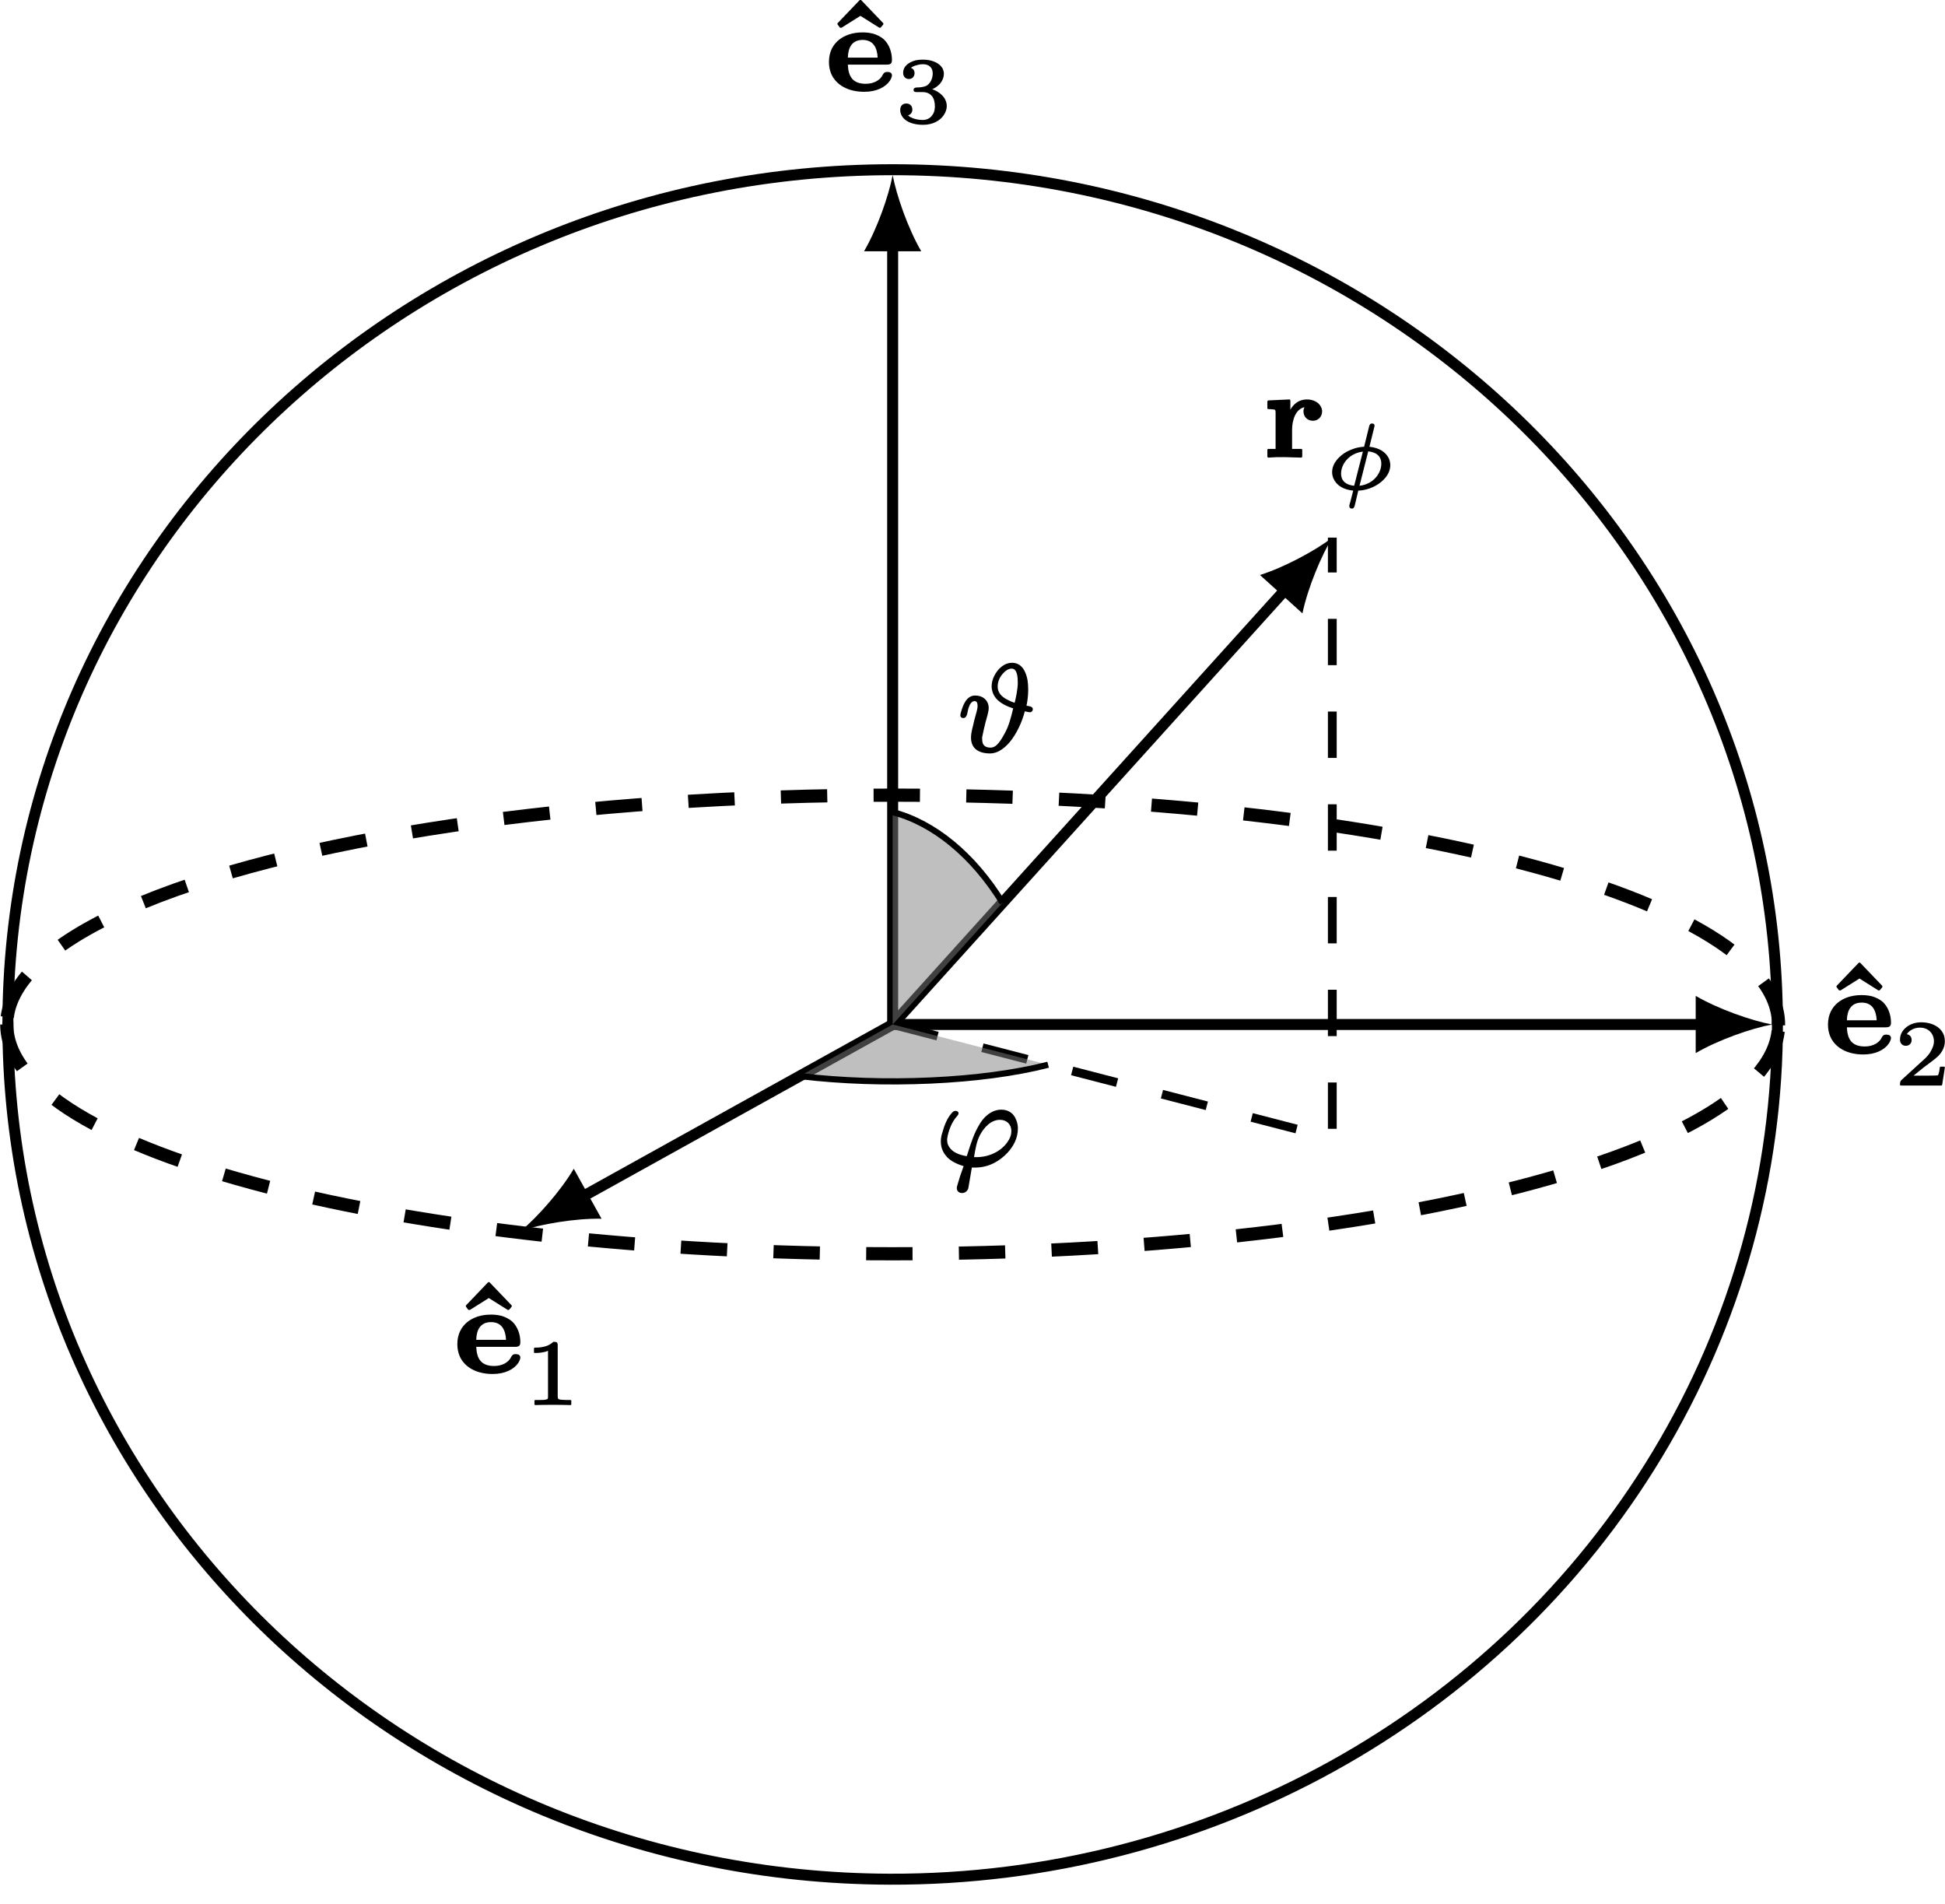
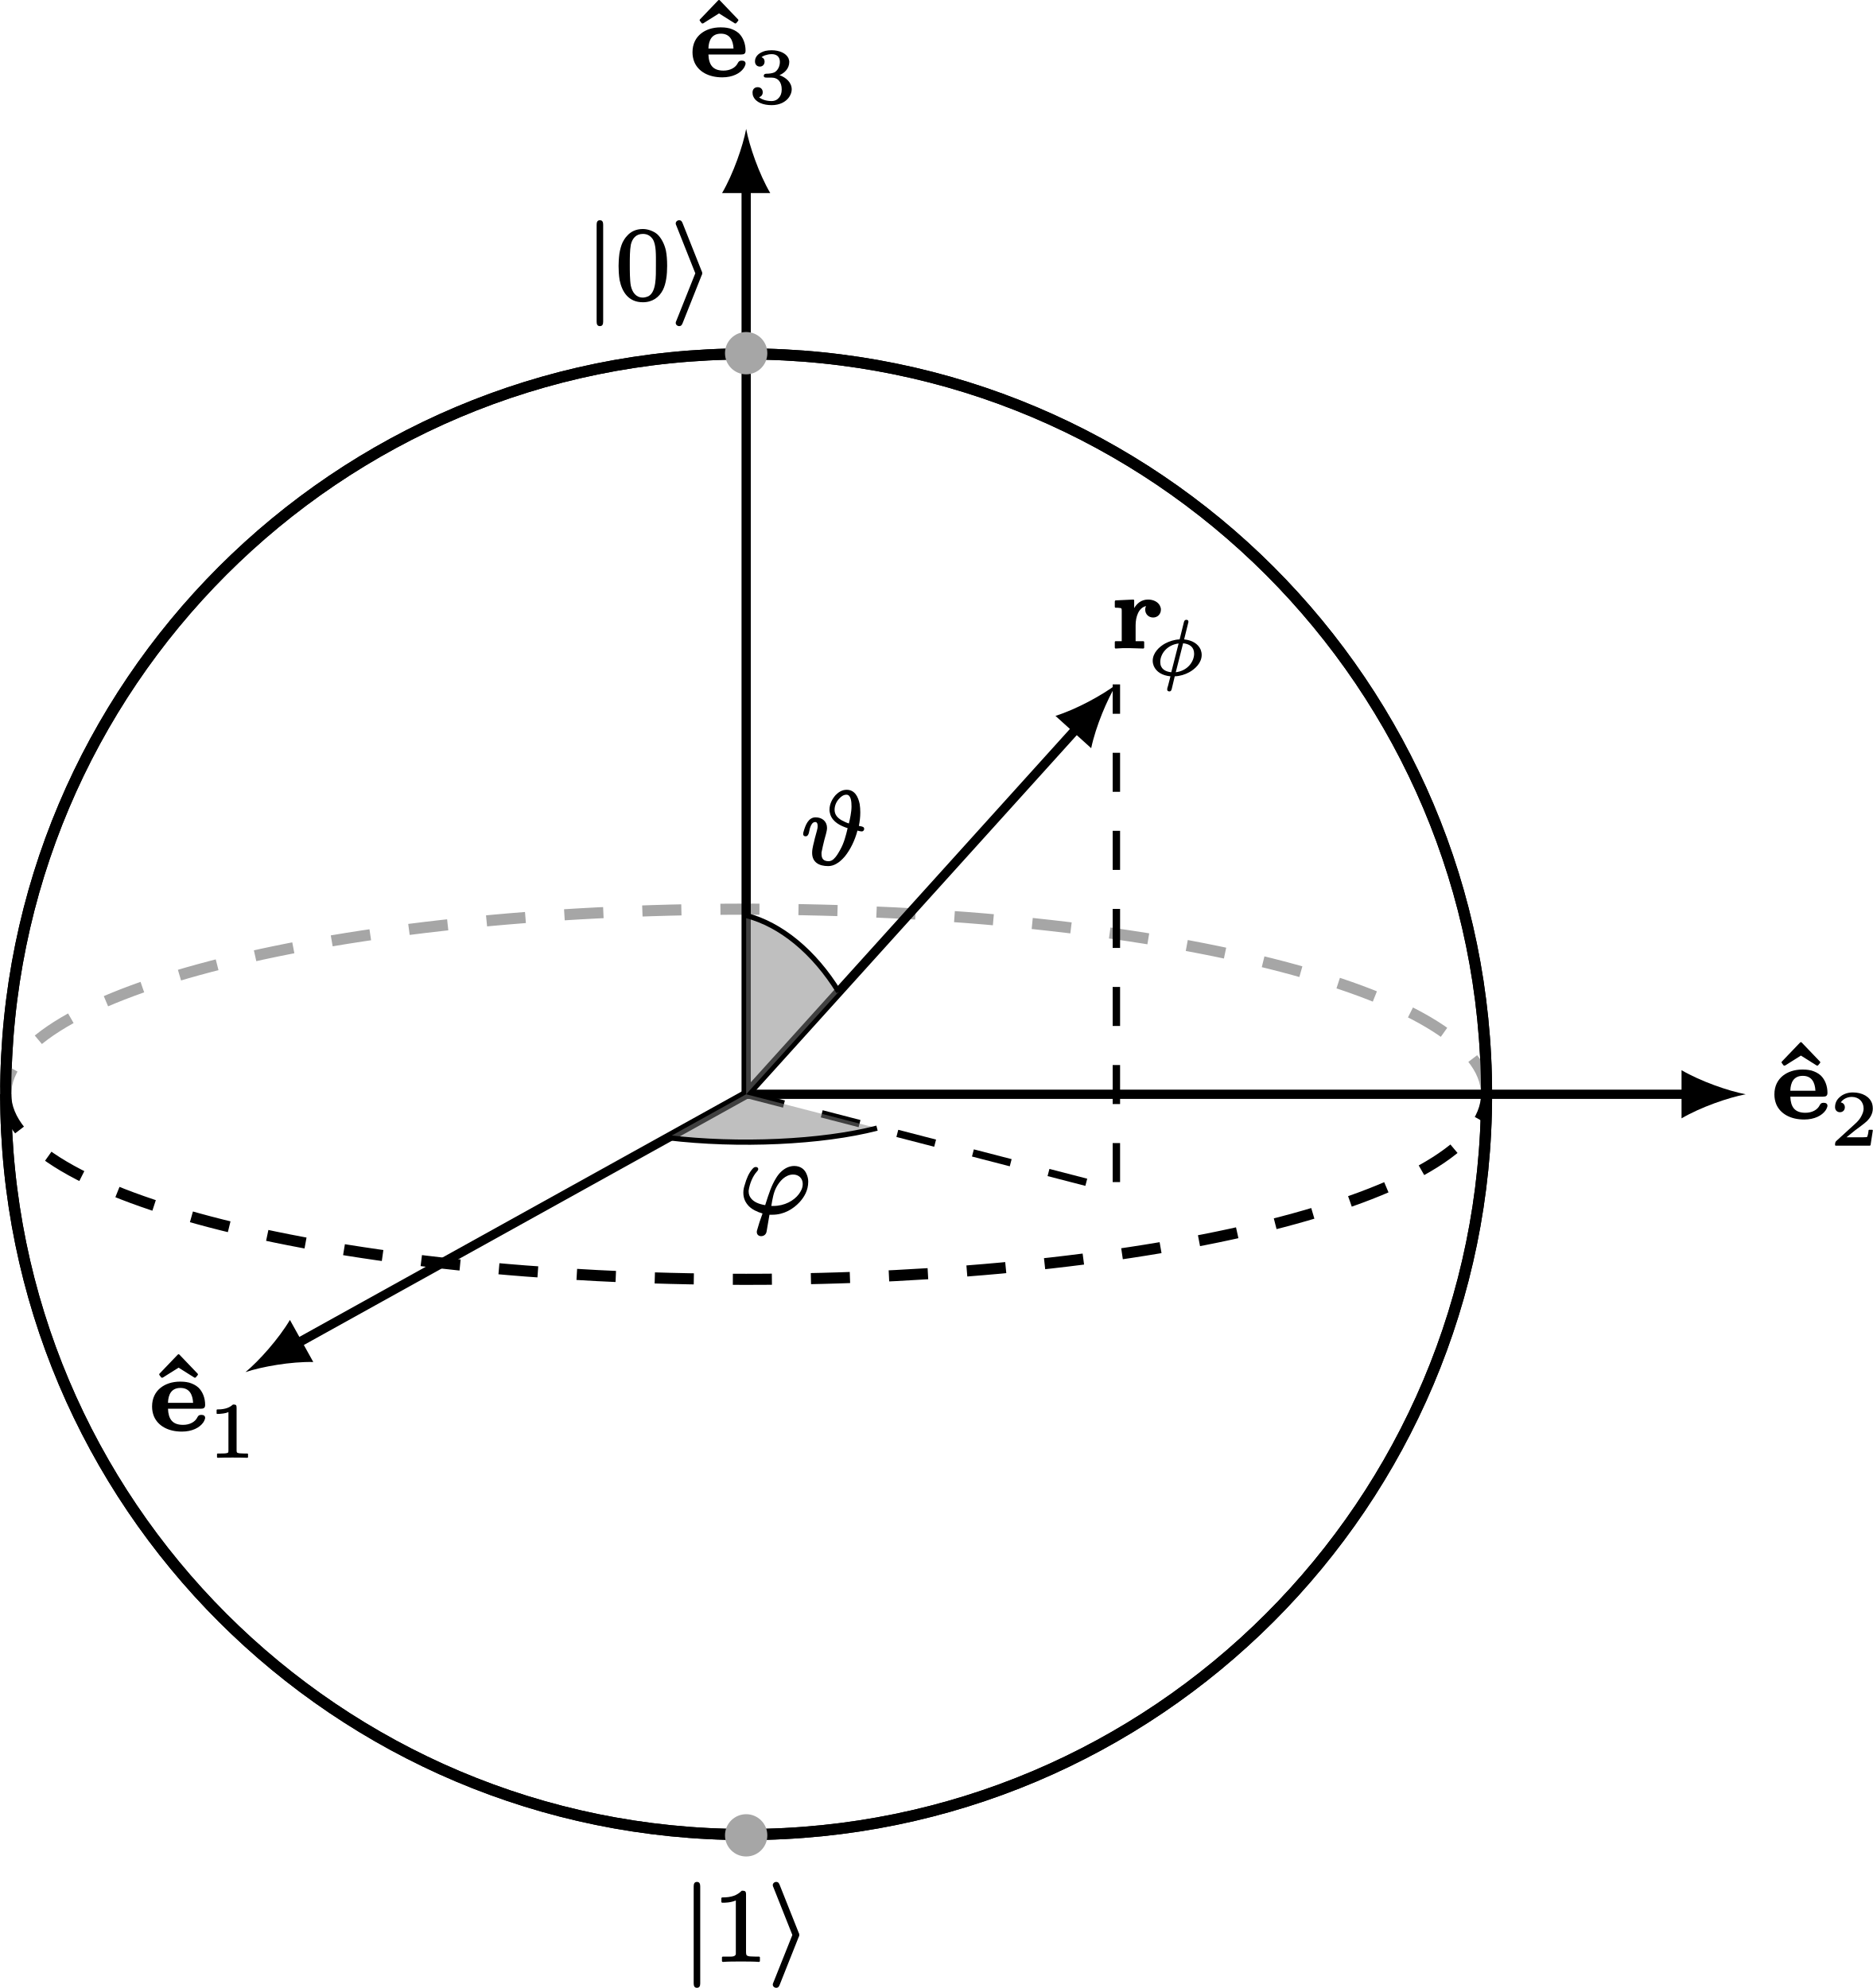
- <svg xmlns="http://www.w3.org/2000/svg" xmlns:xlink="http://www.w3.org/1999/xlink" width="125.406pt" height="122.742pt" viewBox="0 0 125.406 122.742">
+ <svg xmlns="http://www.w3.org/2000/svg" xmlns:xlink="http://www.w3.org/1999/xlink" width="143.406pt" height="152.244pt" viewBox="0 0 143.406 152.244">
  <defs>
    <g>
      <g id="glyph-0-0">
        <path d="M 3.688 -3.922 C 3.719 -3.922 3.734 -3.922 3.75 -3.938 L 3.906 -4.125 C 3.906 -4.141 3.922 -4.156 3.922 -4.172 C 3.922 -4.188 3.906 -4.203 3.906 -4.219 L 2.5 -5.688 C 2.484 -5.703 2.469 -5.719 2.438 -5.719 C 2.422 -5.719 2.406 -5.703 2.375 -5.688 L 0.969 -4.219 C 0.969 -4.203 0.953 -4.188 0.953 -4.172 C 0.953 -4.156 0.969 -4.141 0.969 -4.125 L 1.109 -3.938 C 1.125 -3.922 1.141 -3.922 1.172 -3.922 C 1.188 -3.922 1.188 -3.922 1.219 -3.922 L 2.438 -4.688 L 3.656 -3.922 C 3.672 -3.922 3.672 -3.922 3.688 -3.922 Z M 3.688 -3.922 " />
      </g>
      <g id="glyph-0-1">
        <path d="M 3.344 -2.078 L 1.422 -2.078 C 1.438 -2.719 1.688 -3.219 2.375 -3.219 C 3.062 -3.219 3.312 -2.719 3.344 -2.078 Z M 3.969 -1.156 C 3.781 -1.156 3.734 -1.078 3.672 -0.969 C 3.5 -0.609 3.078 -0.391 2.578 -0.391 C 1.75 -0.391 1.453 -0.844 1.422 -1.625 L 3.922 -1.625 C 4.156 -1.625 4.266 -1.688 4.266 -1.922 C 4.266 -2.453 4.078 -2.922 3.766 -3.234 C 3.547 -3.438 3.297 -3.547 3.047 -3.625 C 2.734 -3.703 2.469 -3.703 2.359 -3.703 C 1.719 -3.703 1.219 -3.516 0.859 -3.234 C 0.469 -2.922 0.203 -2.453 0.203 -1.797 C 0.203 -1.531 0.25 -1.281 0.344 -1.047 C 0.656 -0.312 1.438 0.125 2.484 0.125 C 3.266 0.125 3.844 -0.172 4.125 -0.578 C 4.172 -0.656 4.219 -0.734 4.234 -0.797 C 4.25 -0.844 4.266 -0.875 4.266 -0.922 C 4.266 -1.094 4.141 -1.156 3.969 -1.156 Z M 3.969 -1.156 " />
      </g>
      <g id="glyph-0-2">
        <path d="M 1.781 -3.016 L 1.781 -3.594 C 1.781 -3.641 1.75 -3.672 1.719 -3.672 L 0.359 -3.609 C 0.328 -3.609 0.297 -3.562 0.297 -3.531 L 0.297 -3.109 C 0.297 -3.078 0.328 -3.047 0.359 -3.047 C 0.484 -3.047 0.578 -3.047 0.641 -3.031 C 0.812 -3.031 0.828 -2.984 0.828 -2.812 L 0.828 -0.484 L 0.359 -0.484 C 0.328 -0.484 0.297 -0.453 0.297 -0.422 L 0.297 0 C 0.297 0.047 0.328 0.078 0.359 0.078 C 0.828 0.047 0.906 0.047 1.375 0.047 L 1.391 0.047 L 2.469 0.078 C 2.516 0.078 2.547 0.047 2.547 0 L 2.547 -0.422 C 2.547 -0.453 2.516 -0.484 2.469 -0.484 L 1.891 -0.484 L 1.891 -1.703 C 1.891 -2.359 2.125 -3.047 2.688 -3.172 C 2.656 -3.094 2.625 -3.016 2.625 -2.906 C 2.625 -2.547 2.891 -2.297 3.234 -2.297 C 3.562 -2.297 3.828 -2.547 3.828 -2.906 C 3.828 -3.016 3.797 -3.109 3.75 -3.203 C 3.609 -3.484 3.266 -3.672 2.844 -3.672 C 2.312 -3.672 1.984 -3.359 1.781 -3.016 Z M 1.781 -3.016 " />
      </g>
      <g id="glyph-1-0">
        <path d="M 2.391 -2.125 C 2.766 -2.281 3.141 -2.625 3.141 -3.141 C 3.141 -3.234 3.109 -3.328 3.078 -3.422 C 2.891 -3.812 2.375 -4.031 1.797 -4.031 C 1.625 -4.031 1.469 -4.016 1.312 -3.984 C 0.922 -3.875 0.516 -3.641 0.516 -3.172 C 0.516 -2.938 0.672 -2.781 0.891 -2.781 C 1.094 -2.781 1.25 -2.938 1.25 -3.156 C 1.25 -3.344 1.156 -3.453 1.016 -3.5 C 1.109 -3.578 1.25 -3.641 1.391 -3.672 C 1.578 -3.734 1.766 -3.734 1.797 -3.734 C 2.172 -3.734 2.422 -3.531 2.422 -3.141 C 2.422 -2.781 2.25 -2.484 2.016 -2.344 C 1.859 -2.266 1.594 -2.234 1.375 -2.234 C 1.375 -2.234 1.359 -2.234 1.359 -2.234 C 1.266 -2.219 1.188 -2.188 1.188 -2.078 C 1.188 -1.953 1.281 -1.938 1.406 -1.938 L 1.766 -1.938 C 2.297 -1.938 2.562 -1.578 2.562 -1.031 C 2.562 -0.75 2.484 -0.547 2.359 -0.406 C 2.234 -0.25 2.047 -0.141 1.781 -0.141 C 1.406 -0.141 1.031 -0.25 0.828 -0.438 C 1 -0.484 1.109 -0.625 1.109 -0.812 C 1.109 -1.047 0.953 -1.203 0.719 -1.203 C 0.484 -1.203 0.328 -1.047 0.328 -0.797 C 0.328 -0.688 0.344 -0.578 0.391 -0.484 C 0.594 -0.031 1.156 0.172 1.797 0.172 C 2.406 0.172 2.875 -0.078 3.125 -0.438 C 3.25 -0.625 3.328 -0.828 3.328 -1.031 C 3.328 -1.578 2.875 -1.953 2.391 -2.125 Z M 2.391 -2.125 " />
      </g>
      <g id="glyph-1-1">
        <path d="M 1.891 0.031 C 2.219 0.031 2.688 0.031 3.016 0.047 C 3.047 0.047 3.078 0.031 3.078 0 L 3.078 -0.234 C 3.078 -0.266 3.047 -0.281 3.016 -0.281 L 2.766 -0.281 C 2.609 -0.281 2.5 -0.297 2.422 -0.297 C 2.25 -0.328 2.203 -0.328 2.203 -0.516 L 2.203 -3.797 C 2.203 -4 2.141 -4.031 1.953 -4.031 C 1.938 -4.031 1.938 -4.031 1.938 -4.031 C 1.938 -4.031 1.922 -4.031 1.906 -4.016 C 1.734 -3.859 1.531 -3.766 1.328 -3.719 C 1.078 -3.656 0.844 -3.656 0.719 -3.656 C 0.688 -3.656 0.672 -3.625 0.672 -3.594 L 0.672 -3.359 C 0.672 -3.328 0.688 -3.312 0.719 -3.312 C 0.812 -3.312 0.969 -3.312 1.172 -3.344 C 1.297 -3.359 1.438 -3.391 1.578 -3.453 L 1.578 -0.516 C 1.578 -0.406 1.578 -0.359 1.516 -0.328 C 1.375 -0.281 1.234 -0.281 1.016 -0.281 L 0.766 -0.281 C 0.734 -0.281 0.703 -0.266 0.703 -0.234 L 0.703 0 C 0.703 0.031 0.734 0.047 0.766 0.047 C 1.094 0.031 1.562 0.031 1.891 0.031 Z M 1.891 0.031 " />
      </g>
      <g id="glyph-1-2">
        <path d="M 0.75 -2.516 C 0.969 -2.516 1.125 -2.672 1.125 -2.891 C 1.125 -3.094 1 -3.234 0.812 -3.266 C 0.969 -3.5 1.281 -3.688 1.656 -3.688 C 2.203 -3.688 2.562 -3.312 2.562 -2.797 C 2.562 -2.609 2.5 -2.438 2.406 -2.25 C 2.297 -2.016 2.109 -1.797 1.875 -1.594 L 0.453 -0.297 C 0.391 -0.219 0.375 -0.156 0.375 0 C 0.375 0.031 0.406 0.047 0.438 0.047 L 3.031 0.047 C 3.062 0.047 3.078 0.031 3.094 0 L 3.266 -1.109 C 3.266 -1.109 3.266 -1.109 3.266 -1.125 C 3.266 -1.156 3.25 -1.172 3.219 -1.172 L 3 -1.172 C 2.969 -1.172 2.953 -1.156 2.938 -1.125 C 2.938 -1.047 2.891 -0.688 2.812 -0.609 C 2.688 -0.594 2.312 -0.594 2.219 -0.594 L 1.25 -0.594 L 1.906 -1.125 C 2.172 -1.328 2.578 -1.609 2.828 -1.844 C 3.031 -2.047 3.266 -2.375 3.266 -2.797 C 3.266 -2.922 3.25 -3.047 3.219 -3.156 C 3.047 -3.703 2.469 -4.031 1.734 -4.031 C 1.328 -4.031 0.969 -3.891 0.734 -3.672 C 0.531 -3.5 0.375 -3.25 0.375 -2.906 C 0.375 -2.672 0.531 -2.516 0.75 -2.516 Z M 0.75 -2.516 " />
      </g>
      <g id="glyph-2-0">
        <path d="M 3.609 -1.609 C 3.609 -1.016 3.125 -0.297 2.203 -0.188 L 2.766 -2.406 C 3.25 -2.359 3.609 -2.125 3.609 -1.609 Z M 1.016 -0.969 C 1.016 -1.594 1.531 -2.281 2.422 -2.391 L 1.859 -0.188 C 1.391 -0.234 1.016 -0.453 1.016 -0.969 Z M 3.016 -4.203 C 2.891 -4.203 2.859 -4.125 2.828 -4.031 L 2.5 -2.703 C 2.094 -2.688 1.719 -2.562 1.391 -2.391 C 0.938 -2.141 0.438 -1.672 0.438 -1.062 C 0.438 -0.922 0.469 -0.797 0.516 -0.672 C 0.719 -0.203 1.172 0.062 1.797 0.125 C 1.719 0.422 1.703 0.5 1.609 0.859 C 1.578 0.938 1.547 1.047 1.547 1.141 C 1.547 1.234 1.625 1.281 1.719 1.281 C 1.828 1.281 1.859 1.203 1.891 1.109 L 2.125 0.125 C 2.531 0.109 2.922 -0.016 3.234 -0.188 C 3.688 -0.438 4.188 -0.906 4.188 -1.516 C 4.188 -1.656 4.156 -1.797 4.109 -1.922 C 3.906 -2.375 3.453 -2.641 2.844 -2.703 L 3.156 -3.969 C 3.172 -4.016 3.172 -4.031 3.172 -4.062 C 3.172 -4.172 3.094 -4.203 3.016 -4.203 Z M 3.016 -4.203 " />
      </g>
      <g id="glyph-3-0">
        <path d="M 4.875 -2.203 C 4.875 -1.875 4.734 -1.641 4.578 -1.422 C 4.203 -0.922 3.484 -0.516 2.625 -0.516 C 2.578 -0.516 2.516 -0.516 2.469 -0.516 C 2.562 -1.078 2.641 -1.547 2.859 -1.953 C 3.094 -2.391 3.531 -2.922 4.141 -2.922 C 4.578 -2.922 4.875 -2.625 4.875 -2.203 Z M 1.281 -3.5 C 1.156 -3.5 1.094 -3.422 1.031 -3.359 C 0.75 -3.047 0.562 -2.594 0.438 -2.141 C 0.375 -1.953 0.328 -1.766 0.328 -1.531 C 0.328 -1.078 0.5 -0.766 0.75 -0.5 C 0.984 -0.266 1.328 -0.078 1.797 0.062 L 1.562 0.734 C 1.5 0.938 1.422 1.203 1.375 1.359 C 1.359 1.406 1.359 1.438 1.359 1.484 C 1.359 1.672 1.5 1.797 1.688 1.797 C 1.922 1.797 2.078 1.641 2.109 1.438 L 2.328 0.156 C 2.406 0.156 2.484 0.156 2.547 0.156 C 3.453 0.156 4.156 -0.297 4.625 -0.797 C 4.984 -1.188 5.297 -1.703 5.297 -2.375 C 5.297 -2.578 5.25 -2.781 5.172 -2.953 C 5.031 -3.312 4.719 -3.578 4.219 -3.578 C 4.031 -3.578 3.844 -3.531 3.672 -3.453 C 3.312 -3.281 3.031 -2.984 2.828 -2.641 C 2.484 -2.078 2.312 -1.562 2 -0.578 C 1.531 -0.656 1.141 -0.812 0.922 -1.094 C 0.812 -1.234 0.734 -1.391 0.734 -1.625 C 0.734 -1.641 0.734 -1.656 0.734 -1.688 C 0.812 -2.234 1.047 -2.797 1.359 -3.141 C 1.406 -3.203 1.469 -3.25 1.469 -3.344 C 1.469 -3.438 1.391 -3.5 1.281 -3.5 Z M 1.281 -3.5 " />
      </g>
      <g id="glyph-3-1">
        <path d="M 3.672 -3.109 C 3.469 -3.172 3.281 -3.266 3.109 -3.359 C 2.844 -3.516 2.578 -3.75 2.578 -4.156 C 2.578 -4.516 2.75 -4.828 2.938 -5.016 C 3.062 -5.156 3.25 -5.312 3.484 -5.312 C 3.844 -5.312 3.875 -4.75 3.875 -4.406 C 3.875 -3.984 3.75 -3.422 3.672 -3.109 Z M 1.578 -0.766 C 1.578 -0.797 1.578 -0.844 1.578 -0.891 C 1.641 -1.219 1.719 -1.547 1.797 -1.859 L 1.922 -2.312 C 1.953 -2.453 2 -2.609 2 -2.766 C 2 -3.266 1.625 -3.578 1.125 -3.578 C 0.562 -3.578 0.344 -2.953 0.219 -2.531 C 0.188 -2.438 0.172 -2.375 0.172 -2.297 C 0.172 -2.188 0.25 -2.125 0.359 -2.125 C 0.641 -2.125 0.625 -2.578 0.703 -2.781 C 0.766 -2.969 0.875 -3.219 1.094 -3.219 C 1.25 -3.219 1.281 -3.062 1.281 -2.922 C 1.281 -2.859 1.281 -2.812 1.266 -2.734 C 1.219 -2.484 1.125 -2.219 1.062 -1.953 C 1 -1.625 0.859 -1.25 0.859 -0.859 C 0.859 -0.141 1.375 0.156 2.094 0.156 C 2.297 0.156 2.516 0.094 2.703 -0.016 C 2.938 -0.141 3.156 -0.344 3.359 -0.578 C 3.781 -1.094 4.141 -1.828 4.328 -2.562 C 4.453 -2.531 4.562 -2.5 4.672 -2.5 C 4.766 -2.5 4.844 -2.594 4.844 -2.688 C 4.844 -2.844 4.719 -2.859 4.609 -2.891 L 4.438 -2.922 C 4.5 -3.234 4.547 -3.578 4.547 -3.953 C 4.547 -4.188 4.531 -4.391 4.5 -4.594 C 4.391 -5.125 4.141 -5.688 3.5 -5.688 C 3.125 -5.688 2.859 -5.484 2.656 -5.281 C 2.422 -5.016 2.188 -4.625 2.188 -4.156 C 2.188 -4.031 2.219 -3.906 2.25 -3.797 C 2.438 -3.219 3.031 -2.922 3.578 -2.75 C 3.438 -2.156 3.297 -1.609 3.016 -1.109 C 2.859 -0.828 2.719 -0.578 2.516 -0.391 C 2.422 -0.297 2.281 -0.219 2.125 -0.219 C 1.75 -0.219 1.578 -0.391 1.578 -0.766 Z M 1.578 -0.766 " />
      </g>
+       <g id="glyph-4-0">
+         <path d="M 1.172 -6.047 C 0.969 -6.047 0.922 -5.891 0.922 -5.703 L 0.922 1.719 C 0.922 1.906 0.969 2.062 1.172 2.062 C 1.375 2.062 1.422 1.906 1.422 1.719 L 1.422 -5.703 C 1.422 -5.891 1.375 -6.047 1.172 -6.047 Z M 1.172 -6.047 " />
+       </g>
+       <g id="glyph-4-1">
+         <path d="M 0.391 -5.797 C 0.391 -5.734 0.422 -5.672 0.438 -5.641 L 1.891 -1.984 L 0.438 1.656 C 0.422 1.688 0.391 1.75 0.391 1.812 C 0.391 1.953 0.516 2.062 0.656 2.062 C 0.828 2.062 0.875 1.938 0.922 1.828 L 2.375 -1.828 C 2.406 -1.875 2.422 -1.922 2.422 -1.984 C 2.422 -2.062 2.406 -2.109 2.375 -2.156 L 0.922 -5.812 C 0.875 -5.922 0.828 -6.047 0.656 -6.047 C 0.516 -6.047 0.391 -5.938 0.391 -5.797 Z M 0.391 -5.797 " />
+       </g>
+       <g id="glyph-5-0">
+         <path d="M 3.109 -2.641 C 3.109 -1.688 3.141 -0.578 2.547 -0.234 C 2.375 -0.156 2.219 -0.125 2.109 -0.125 C 1.578 -0.125 1.297 -0.531 1.188 -1.031 C 1.109 -1.438 1.109 -2.188 1.109 -2.641 C 1.109 -3.172 1.109 -3.734 1.188 -4.172 C 1.297 -4.641 1.578 -5 2.109 -5 C 2.469 -5 2.688 -4.844 2.859 -4.609 C 3.141 -4.188 3.109 -3.359 3.109 -2.641 Z M 3.969 -2.547 C 3.969 -3.016 3.938 -3.391 3.875 -3.719 C 3.766 -4.219 3.516 -4.703 3.203 -4.984 C 2.938 -5.203 2.516 -5.375 2.109 -5.375 C 1.562 -5.375 1.172 -5.156 0.922 -4.875 C 0.719 -4.672 0.625 -4.469 0.562 -4.359 C 0.438 -4.094 0.359 -3.781 0.312 -3.484 C 0.266 -3.125 0.25 -2.766 0.25 -2.547 C 0.25 -2.25 0.266 -1.859 0.328 -1.469 C 0.516 -0.547 1.016 0.234 2.109 0.234 C 2.859 0.234 3.359 -0.156 3.641 -0.703 C 3.891 -1.188 3.969 -1.891 3.969 -2.547 Z M 3.969 -2.547 " />
+       </g>
+       <g id="glyph-5-1">
+         <path d="M 2.188 0.047 C 2.547 0.047 3.234 0.047 3.547 0.078 C 3.562 0.078 3.562 0.078 3.562 0.078 C 3.609 0.078 3.641 0.047 3.641 0 L 3.641 -0.266 C 3.641 -0.297 3.609 -0.328 3.562 -0.328 L 3.281 -0.328 C 3.094 -0.328 2.953 -0.344 2.859 -0.344 C 2.641 -0.375 2.578 -0.422 2.578 -0.656 L 2.578 -5.078 C 2.578 -5.328 2.516 -5.375 2.266 -5.375 C 2.25 -5.375 2.234 -5.359 2.219 -5.344 C 1.875 -5.016 1.469 -4.859 0.766 -4.859 C 0.719 -4.859 0.688 -4.828 0.688 -4.797 L 0.688 -4.531 C 0.688 -4.484 0.719 -4.453 0.766 -4.453 C 0.969 -4.453 1.375 -4.453 1.797 -4.625 L 1.797 -0.656 C 1.797 -0.609 1.797 -0.562 1.797 -0.531 C 1.766 -0.281 1.391 -0.328 1.094 -0.328 L 0.812 -0.328 C 0.766 -0.328 0.734 -0.297 0.734 -0.266 L 0.734 0 C 0.734 0.047 0.766 0.078 0.812 0.078 C 0.812 0.078 0.812 0.078 0.828 0.078 C 1.141 0.047 1.828 0.047 2.188 0.047 Z M 2.188 0.047 " />
+       </g>
    </g>
    <clipPath id="clip-0">
-       <path clip-rule="nonzero" d="M 0 55 L 125 55 L 125 122.742 L 0 122.742 Z M 0 55 " />
+       <path clip-rule="nonzero" d="M 0 15 L 126 15 L 126 152.242 L 0 152.242 Z M 0 15 " />
    </clipPath>
    <clipPath id="clip-1">
-       <path clip-rule="nonzero" d="M 0 39 L 125.406 39 L 125.406 79 L 0 79 Z M 0 39 " />
+       <path clip-rule="nonzero" d="M 0 15 L 126 15 L 126 152.242 L 0 152.242 Z M 0 15 " />
    </clipPath>
    <clipPath id="clip-2">
-       <path clip-rule="nonzero" d="M 122 65 L 125.406 65 L 125.406 70 L 122 70 Z M 122 65 " />
+       <path clip-rule="nonzero" d="M 140 83 L 143.406 83 L 143.406 88 L 140 88 Z M 140 83 " />
    </clipPath>
    <clipPath id="clip-3">
-       <path clip-rule="nonzero" d="M 0 54 L 125.406 54 L 125.406 93 L 0 93 Z M 0 54 " />
+       <path clip-rule="nonzero" d="M 53 144 L 54 144 L 54 152.242 L 53 152.242 Z M 53 144 " />
+     </clipPath>
+     <clipPath id="clip-4">
+       <path clip-rule="nonzero" d="M 59 144 L 62 144 L 62 152.242 L 59 152.242 Z M 59 144 " />
    </clipPath>
  </defs>
  <g clip-path="url(#clip-0)">
-     <path fill="none" stroke-width="0.708" stroke-linecap="butt" stroke-linejoin="miter" stroke="rgb(0%, 0%, 0%)" stroke-opacity="1" stroke-miterlimit="10" d="M -57.047 0.191 C -57.157 -30.239 -31.703 -54.997 -0.2 -55.102 C 20.179 -55.173 39.05 -44.727 49.3 -27.716 C 54.406 -19.247 57.082 -9.61 57.047 0.191 " transform="matrix(1, 0, 0, -1, 57.555, 66.046)" />
+     <path fill="none" stroke-width="0.85" stroke-linecap="butt" stroke-linejoin="miter" stroke="rgb(0%, 0%, 0%)" stroke-opacity="1" stroke-miterlimit="10" d="M 56.692 -0.001 C 56.692 31.312 31.313 56.695 0.001 56.695 C -31.312 56.695 -56.694 31.312 -56.694 -0.001 C -56.694 -31.313 -31.312 -56.692 0.001 -56.692 C 31.313 -56.692 56.692 -31.313 56.692 -0.001 " transform="matrix(1, 0, 0, -1, 57.132, 83.8)" />
  </g>
+   <path fill="none" stroke-width="0.85" stroke-linecap="butt" stroke-linejoin="miter" stroke="rgb(64.999%, 64.999%, 64.999%)" stroke-opacity="1" stroke-dasharray="2.989 2.989" stroke-miterlimit="10" d="M 56.692 -0.001 C 56.692 7.827 31.313 14.175 0.001 14.175 C -31.312 14.175 -56.694 7.827 -56.694 -0.001 " transform="matrix(1, 0, 0, -1, 57.132, 83.8)" />
  <g clip-path="url(#clip-1)">
-     <path fill="none" stroke-width="0.85" stroke-linecap="butt" stroke-linejoin="miter" stroke="rgb(0%, 0%, 0%)" stroke-opacity="1" stroke-dasharray="2.989 2.989" stroke-miterlimit="10" d="M 57.117 -0.052 C 57.226 8.112 31.746 14.753 0.199 14.784 C -20.203 14.8 -39.102 11.999 -49.364 7.437 C -54.473 5.163 -57.153 2.577 -57.117 -0.052 " transform="matrix(1, 0, 0, -1, 57.555, 66.046)" />
+     <path fill="none" stroke-width="0.85" stroke-linecap="butt" stroke-linejoin="miter" stroke="rgb(0%, 0%, 0%)" stroke-opacity="1" stroke-miterlimit="10" d="M 56.692 -0.001 C 56.692 31.312 31.313 56.695 0.001 56.695 C -31.312 56.695 -56.694 31.312 -56.694 -0.001 C -56.694 -31.313 -31.312 -56.692 0.001 -56.692 C 31.313 -56.692 56.692 -31.313 56.692 -0.001 " transform="matrix(1, 0, 0, -1, 57.132, 83.8)" />
  </g>
-   <path fill="none" stroke-width="0.708" stroke-linecap="butt" stroke-linejoin="miter" stroke="rgb(0%, 0%, 0%)" stroke-opacity="1" stroke-miterlimit="10" d="M -0 -0.001 L -0 50.339 " transform="matrix(1, 0, 0, -1, 57.555, 66.046)" />
-   <path fill-rule="nonzero" fill="rgb(0%, 0%, 0%)" fill-opacity="1" d="M 57.555 11.285 C 57.309 12.594 56.57 14.723 55.711 16.199 L 59.398 16.199 C 58.539 14.723 57.801 12.594 57.555 11.285 " />
+   <path fill="none" stroke-width="0.708" stroke-linecap="butt" stroke-linejoin="miter" stroke="rgb(0%, 0%, 0%)" stroke-opacity="1" stroke-miterlimit="10" d="M 0.001 -0.001 L 0.001 69.507 " transform="matrix(1, 0, 0, -1, 57.132, 83.8)" />
+   <path fill-rule="nonzero" fill="rgb(0%, 0%, 0%)" fill-opacity="1" d="M 57.133 9.871 C 56.887 11.184 56.148 13.312 55.289 14.785 L 58.977 14.785 C 58.113 13.312 57.379 11.184 57.133 9.871 " />
  <g fill="rgb(0%, 0%, 0%)" fill-opacity="1">
-     <use xlink:href="#glyph-0-0" x="53.039" y="5.71" />
+     <use xlink:href="#glyph-0-0" x="52.616" y="5.715" />
  </g>
  <g fill="rgb(0%, 0%, 0%)" fill-opacity="1">
-     <use xlink:href="#glyph-0-1" x="53.244" y="5.793" />
+     <use xlink:href="#glyph-0-1" x="52.821" y="5.798" />
  </g>
  <g fill="rgb(0%, 0%, 0%)" fill-opacity="1">
-     <use xlink:href="#glyph-1-0" x="57.716" y="7.875" />
+     <use xlink:href="#glyph-1-0" x="57.293" y="7.88" />
  </g>
-   <path fill="none" stroke-width="0.708" stroke-linecap="butt" stroke-linejoin="miter" stroke="rgb(0%, 0%, 0%)" stroke-opacity="1" stroke-miterlimit="10" d="M -0 -0.001 L -20.094 -11.153 " transform="matrix(1, 0, 0, -1, 57.555, 66.046)" />
-   <path fill-rule="nonzero" fill="rgb(0%, 0%, 0%)" fill-opacity="1" d="M 33.594 79.344 C 34.859 78.922 37.082 78.535 38.785 78.57 L 36.996 75.348 C 36.125 76.816 34.621 78.492 33.594 79.344 " />
+   <path fill="none" stroke-width="0.708" stroke-linecap="butt" stroke-linejoin="miter" stroke="rgb(0%, 0%, 0%)" stroke-opacity="1" stroke-miterlimit="10" d="M 0.001 -0.001 L -34.468 -19.13 " transform="matrix(1, 0, 0, -1, 57.132, 83.8)" />
+   <path fill-rule="nonzero" fill="rgb(0%, 0%, 0%)" fill-opacity="1" d="M 18.797 105.078 C 20.062 104.656 22.281 104.266 23.988 104.305 L 22.199 101.082 C 21.328 102.547 19.824 104.227 18.797 105.078 " />
  <g fill="rgb(0%, 0%, 0%)" fill-opacity="1">
-     <use xlink:href="#glyph-0-0" x="29.079" y="88.371" />
+     <use xlink:href="#glyph-0-0" x="11.236" y="109.426" />
  </g>
  <g fill="rgb(0%, 0%, 0%)" fill-opacity="1">
-     <use xlink:href="#glyph-0-1" x="29.284" y="88.454" />
+     <use xlink:href="#glyph-0-1" x="11.441" y="109.509" />
  </g>
  <g fill="rgb(0%, 0%, 0%)" fill-opacity="1">
-     <use xlink:href="#glyph-1-1" x="33.756" y="90.536" />
+     <use xlink:href="#glyph-1-1" x="15.913" y="111.592" />
  </g>
-   <path fill="none" stroke-width="0.708" stroke-linecap="butt" stroke-linejoin="miter" stroke="rgb(0%, 0%, 0%)" stroke-opacity="1" stroke-miterlimit="10" d="M -0 -0.001 L 52.269 -0.001 " transform="matrix(1, 0, 0, -1, 57.555, 66.046)" />
-   <path fill-rule="nonzero" fill="rgb(0%, 0%, 0%)" fill-opacity="1" d="M 114.25 66.047 C 112.938 65.801 110.809 65.062 109.332 64.203 L 109.332 67.891 C 110.809 67.027 112.938 66.293 114.25 66.047 " />
+   <path fill="none" stroke-width="0.708" stroke-linecap="butt" stroke-linejoin="miter" stroke="rgb(0%, 0%, 0%)" stroke-opacity="1" stroke-miterlimit="10" d="M 0.001 -0.001 L 72.114 -0.001 " transform="matrix(1, 0, 0, -1, 57.132, 83.8)" />
+   <path fill-rule="nonzero" fill="rgb(0%, 0%, 0%)" fill-opacity="1" d="M 133.668 83.801 C 132.359 83.555 130.227 82.816 128.754 81.957 L 128.754 85.645 C 130.227 84.781 132.359 84.047 133.668 83.801 " />
  <g fill="rgb(0%, 0%, 0%)" fill-opacity="1">
-     <use xlink:href="#glyph-0-0" x="117.453" y="67.772" />
+     <use xlink:href="#glyph-0-0" x="135.456" y="85.526" />
  </g>
  <g fill="rgb(0%, 0%, 0%)" fill-opacity="1">
-     <use xlink:href="#glyph-0-1" x="117.658" y="67.855" />
+     <use xlink:href="#glyph-0-1" x="135.661" y="85.609" />
  </g>
  <g clip-path="url(#clip-2)">
    <g fill="rgb(0%, 0%, 0%)" fill-opacity="1">
-       <use xlink:href="#glyph-1-2" x="122.13" y="69.937" />
+       <use xlink:href="#glyph-1-2" x="140.133" y="87.691" />
    </g>
  </g>
-   <path fill="none" stroke-width="0.708" stroke-linecap="butt" stroke-linejoin="miter" stroke="rgb(0%, 0%, 0%)" stroke-opacity="1" stroke-miterlimit="10" d="M -0 -0.001 L 25.383 28.105 " transform="matrix(1, 0, 0, -1, 57.555, 66.046)" />
-   <path fill-rule="nonzero" fill="rgb(0%, 0%, 0%)" fill-opacity="1" d="M 85.902 34.66 C 84.84 35.469 82.867 36.555 81.238 37.07 L 83.977 39.543 C 84.324 37.871 85.207 35.797 85.902 34.66 " />
+   <path fill="none" stroke-width="0.708" stroke-linecap="butt" stroke-linejoin="miter" stroke="rgb(0%, 0%, 0%)" stroke-opacity="1" stroke-miterlimit="10" d="M 0.001 -0.001 L 25.384 28.105 " transform="matrix(1, 0, 0, -1, 57.132, 83.8)" />
+   <path fill-rule="nonzero" fill="rgb(0%, 0%, 0%)" fill-opacity="1" d="M 85.48 52.414 C 84.418 53.223 82.445 54.309 80.816 54.824 L 83.551 57.297 C 83.902 55.625 84.781 53.551 85.48 52.414 " />
  <g fill="rgb(0%, 0%, 0%)" fill-opacity="1">
-     <use xlink:href="#glyph-0-2" x="81.417" y="29.423" />
+     <use xlink:href="#glyph-0-2" x="85.062" y="49.587" />
  </g>
  <g fill="rgb(0%, 0%, 0%)" fill-opacity="1">
-     <use xlink:href="#glyph-2-0" x="85.452" y="31.505" />
+     <use xlink:href="#glyph-2-0" x="87.824" y="51.669" />
  </g>
-   <path fill="none" stroke-width="0.567" stroke-linecap="butt" stroke-linejoin="miter" stroke="rgb(0%, 0%, 0%)" stroke-opacity="1" stroke-dasharray="2.989 2.989" stroke-miterlimit="10" d="M -0 -0.001 L 28.347 -7.337 L 28.347 31.386 " transform="matrix(1, 0, 0, -1, 57.555, 66.046)" />
-   <path fill-rule="nonzero" fill="rgb(50%, 50%, 50%)" fill-opacity="0.5" d="M 57.555 66.047 L 51.566 69.371 C 56.965 70.023 63.363 69.73 67.578 68.641 Z M 57.555 66.047 " />
-   <path fill="none" stroke-width="0.399" stroke-linecap="butt" stroke-linejoin="miter" stroke="rgb(0%, 0%, 0%)" stroke-opacity="1" stroke-miterlimit="10" d="M -5.989 -3.325 C -0.59 -3.977 5.808 -3.684 10.023 -2.595 " transform="matrix(1, 0, 0, -1, 57.555, 66.046)" />
+   <path fill="none" stroke-width="0.85" stroke-linecap="butt" stroke-linejoin="miter" stroke="rgb(0%, 0%, 0%)" stroke-opacity="1" stroke-dasharray="2.989 2.989" stroke-miterlimit="10" d="M -56.694 -0.001 C -56.694 -7.829 -31.312 -14.173 0.001 -14.173 C 31.313 -14.173 56.692 -7.829 56.692 -0.001 " transform="matrix(1, 0, 0, -1, 57.132, 83.8)" />
+   <path fill="none" stroke-width="0.567" stroke-linecap="butt" stroke-linejoin="miter" stroke="rgb(0%, 0%, 0%)" stroke-opacity="1" stroke-dasharray="2.989 2.989" stroke-miterlimit="10" d="M 0.001 -0.001 L 28.348 -7.337 L 28.348 31.386 " transform="matrix(1, 0, 0, -1, 57.132, 83.8)" />
+   <path fill-rule="nonzero" fill="rgb(50%, 50%, 50%)" fill-opacity="0.5" d="M 57.133 83.801 L 51.141 87.125 C 56.543 87.777 62.941 87.484 67.152 86.395 Z M 57.133 83.801 " />
+   <path fill="none" stroke-width="0.399" stroke-linecap="butt" stroke-linejoin="miter" stroke="rgb(0%, 0%, 0%)" stroke-opacity="1" stroke-miterlimit="10" d="M -5.991 -3.325 C -0.589 -3.977 5.809 -3.684 10.02 -2.595 " transform="matrix(1, 0, 0, -1, 57.132, 83.8)" />
  <g fill="rgb(0%, 0%, 0%)" fill-opacity="1">
-     <use xlink:href="#glyph-3-0" x="60.333" y="75.115" />
+     <use xlink:href="#glyph-3-0" x="56.589" y="92.87" />
  </g>
-   <path fill-rule="nonzero" fill="rgb(50%, 50%, 50%)" fill-opacity="0.5" d="M 57.555 66.047 L 64.641 58.199 C 62.762 55.145 60.211 53.043 57.555 52.355 Z M 57.555 66.047 " />
-   <path fill="none" stroke-width="0.399" stroke-linecap="butt" stroke-linejoin="miter" stroke="rgb(0%, 0%, 0%)" stroke-opacity="1" stroke-miterlimit="10" d="M 7.086 7.847 C 5.207 10.901 2.656 13.003 -0 13.691 " transform="matrix(1, 0, 0, -1, 57.555, 66.046)" />
+   <path fill-rule="nonzero" fill="rgb(50%, 50%, 50%)" fill-opacity="0.5" d="M 57.133 83.801 L 64.219 75.953 C 62.34 72.898 59.789 70.797 57.133 70.109 Z M 57.133 83.801 " />
+   <path fill="none" stroke-width="0.399" stroke-linecap="butt" stroke-linejoin="miter" stroke="rgb(0%, 0%, 0%)" stroke-opacity="1" stroke-miterlimit="10" d="M 7.087 7.847 C 5.208 10.902 2.657 13.003 0.001 13.691 " transform="matrix(1, 0, 0, -1, 57.132, 83.8)" />
  <g fill="rgb(0%, 0%, 0%)" fill-opacity="1">
-     <use xlink:href="#glyph-3-1" x="61.748" y="48.417" />
+     <use xlink:href="#glyph-3-1" x="61.325" y="66.171" />
  </g>
-   <path fill="none" stroke-width="0.708" stroke-linecap="butt" stroke-linejoin="miter" stroke="rgb(0%, 0%, 0%)" stroke-opacity="1" stroke-miterlimit="10" d="M 57.047 -0.001 C 57.047 30.433 31.508 55.105 -0 55.105 C -31.508 55.105 -57.047 30.433 -57.047 -0.001 " transform="matrix(1, 0, 0, -1, 57.555, 66.046)" />
+   <path fill-rule="nonzero" fill="rgb(64.999%, 64.999%, 64.999%)" fill-opacity="1" d="M 58.754 27.047 C 58.754 26.152 58.027 25.426 57.133 25.426 C 56.238 25.426 55.512 26.152 55.512 27.047 C 55.512 27.941 56.238 28.668 57.133 28.668 C 58.027 28.668 58.754 27.941 58.754 27.047 Z M 58.754 27.047 " />
+   <path fill-rule="nonzero" fill="rgb(64.999%, 64.999%, 64.999%)" fill-opacity="1" d="M 58.754 140.555 C 58.754 139.66 58.027 138.934 57.133 138.934 C 56.238 138.934 55.512 139.66 55.512 140.555 C 55.512 141.449 56.238 142.172 57.133 142.172 C 58.027 142.172 58.754 141.449 58.754 140.555 Z M 58.754 140.555 " />
+   <g fill="rgb(0%, 0%, 0%)" fill-opacity="1">
+     <use xlink:href="#glyph-4-0" x="44.762" y="22.913" />
+   </g>
+   <g fill="rgb(0%, 0%, 0%)" fill-opacity="1">
+     <use xlink:href="#glyph-5-0" x="47.114" y="22.913" />
+   </g>
+   <g fill="rgb(0%, 0%, 0%)" fill-opacity="1">
+     <use xlink:href="#glyph-4-1" x="51.348" y="22.913" />
+   </g>
  <g clip-path="url(#clip-3)">
-     <path fill="none" stroke-width="0.85" stroke-linecap="butt" stroke-linejoin="miter" stroke="rgb(0%, 0%, 0%)" stroke-opacity="1" stroke-dasharray="2.989 2.989" stroke-miterlimit="10" d="M -57.117 -0.001 C -57.117 -8.165 -31.547 -14.782 -0 -14.782 C 31.547 -14.782 57.117 -8.165 57.117 -0.001 " transform="matrix(1, 0, 0, -1, 57.555, 66.046)" />
+     <g fill="rgb(0%, 0%, 0%)" fill-opacity="1">
+       <use xlink:href="#glyph-4-0" x="52.193" y="150.167" />
+     </g>
+   </g>
+   <g fill="rgb(0%, 0%, 0%)" fill-opacity="1">
+     <use xlink:href="#glyph-5-1" x="54.545" y="150.167" />
+   </g>
+   <g clip-path="url(#clip-4)">
+     <g fill="rgb(0%, 0%, 0%)" fill-opacity="1">
+       <use xlink:href="#glyph-4-1" x="58.779" y="150.167" />
+     </g>
  </g>
</svg>
